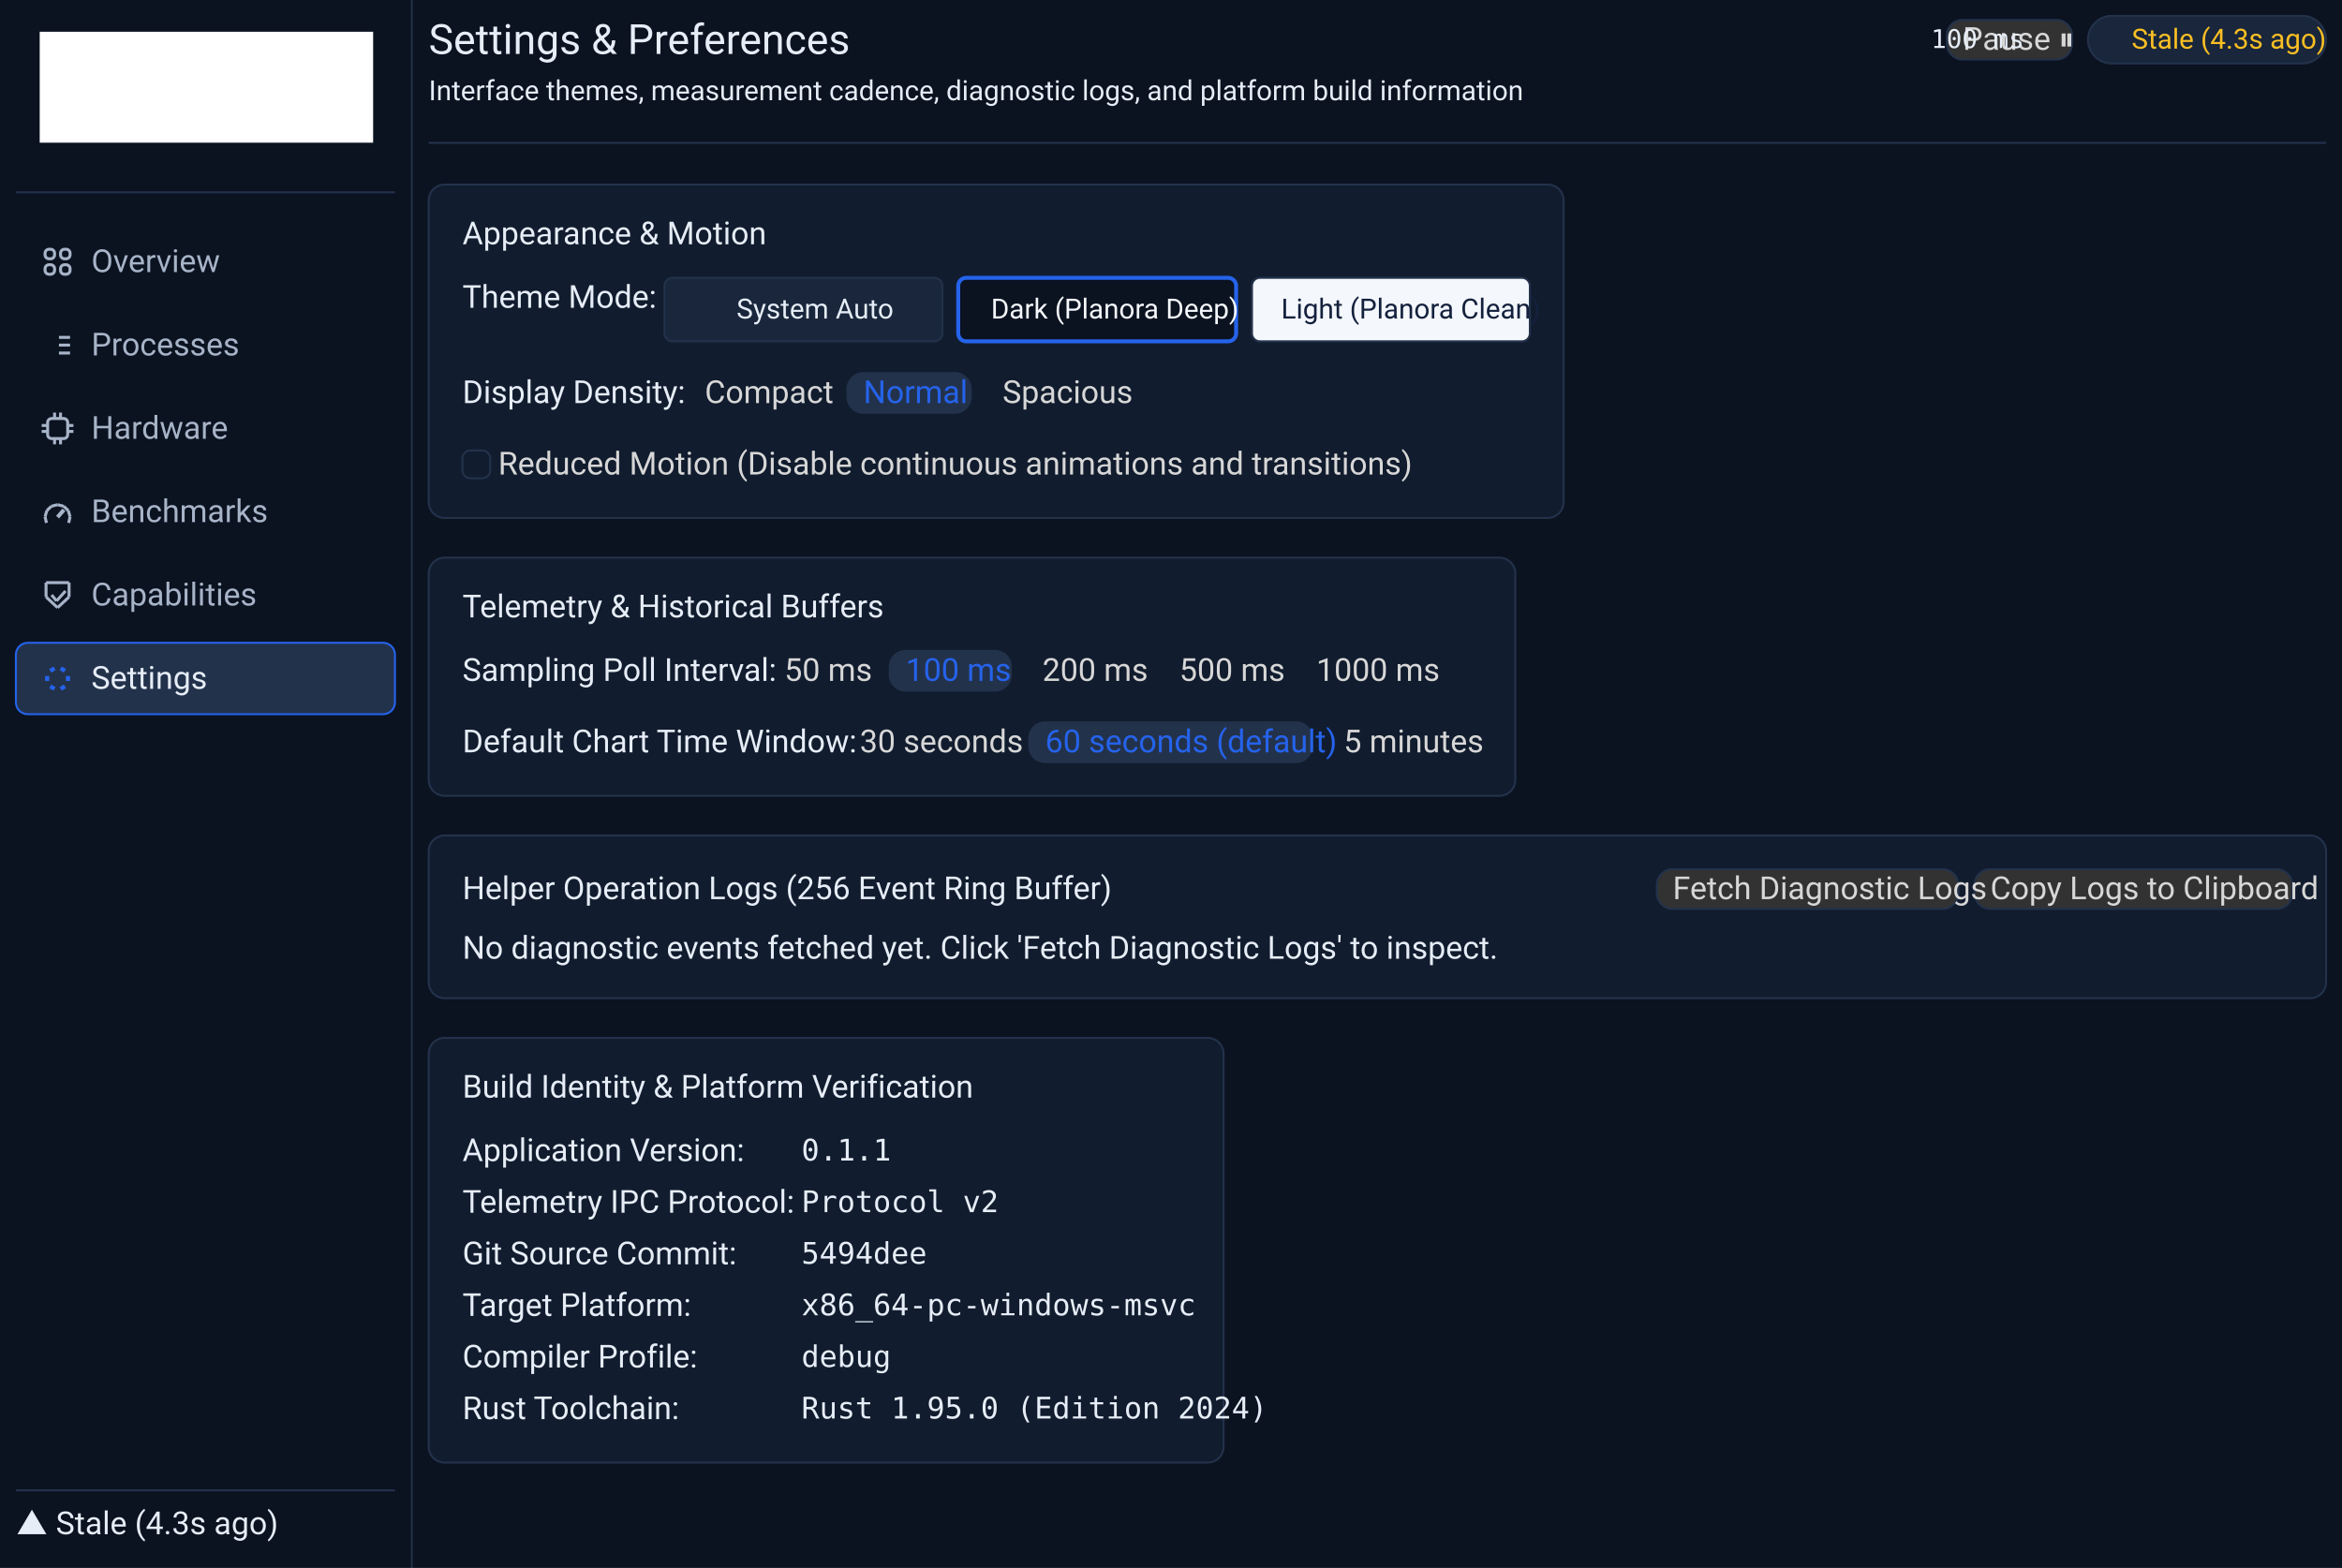
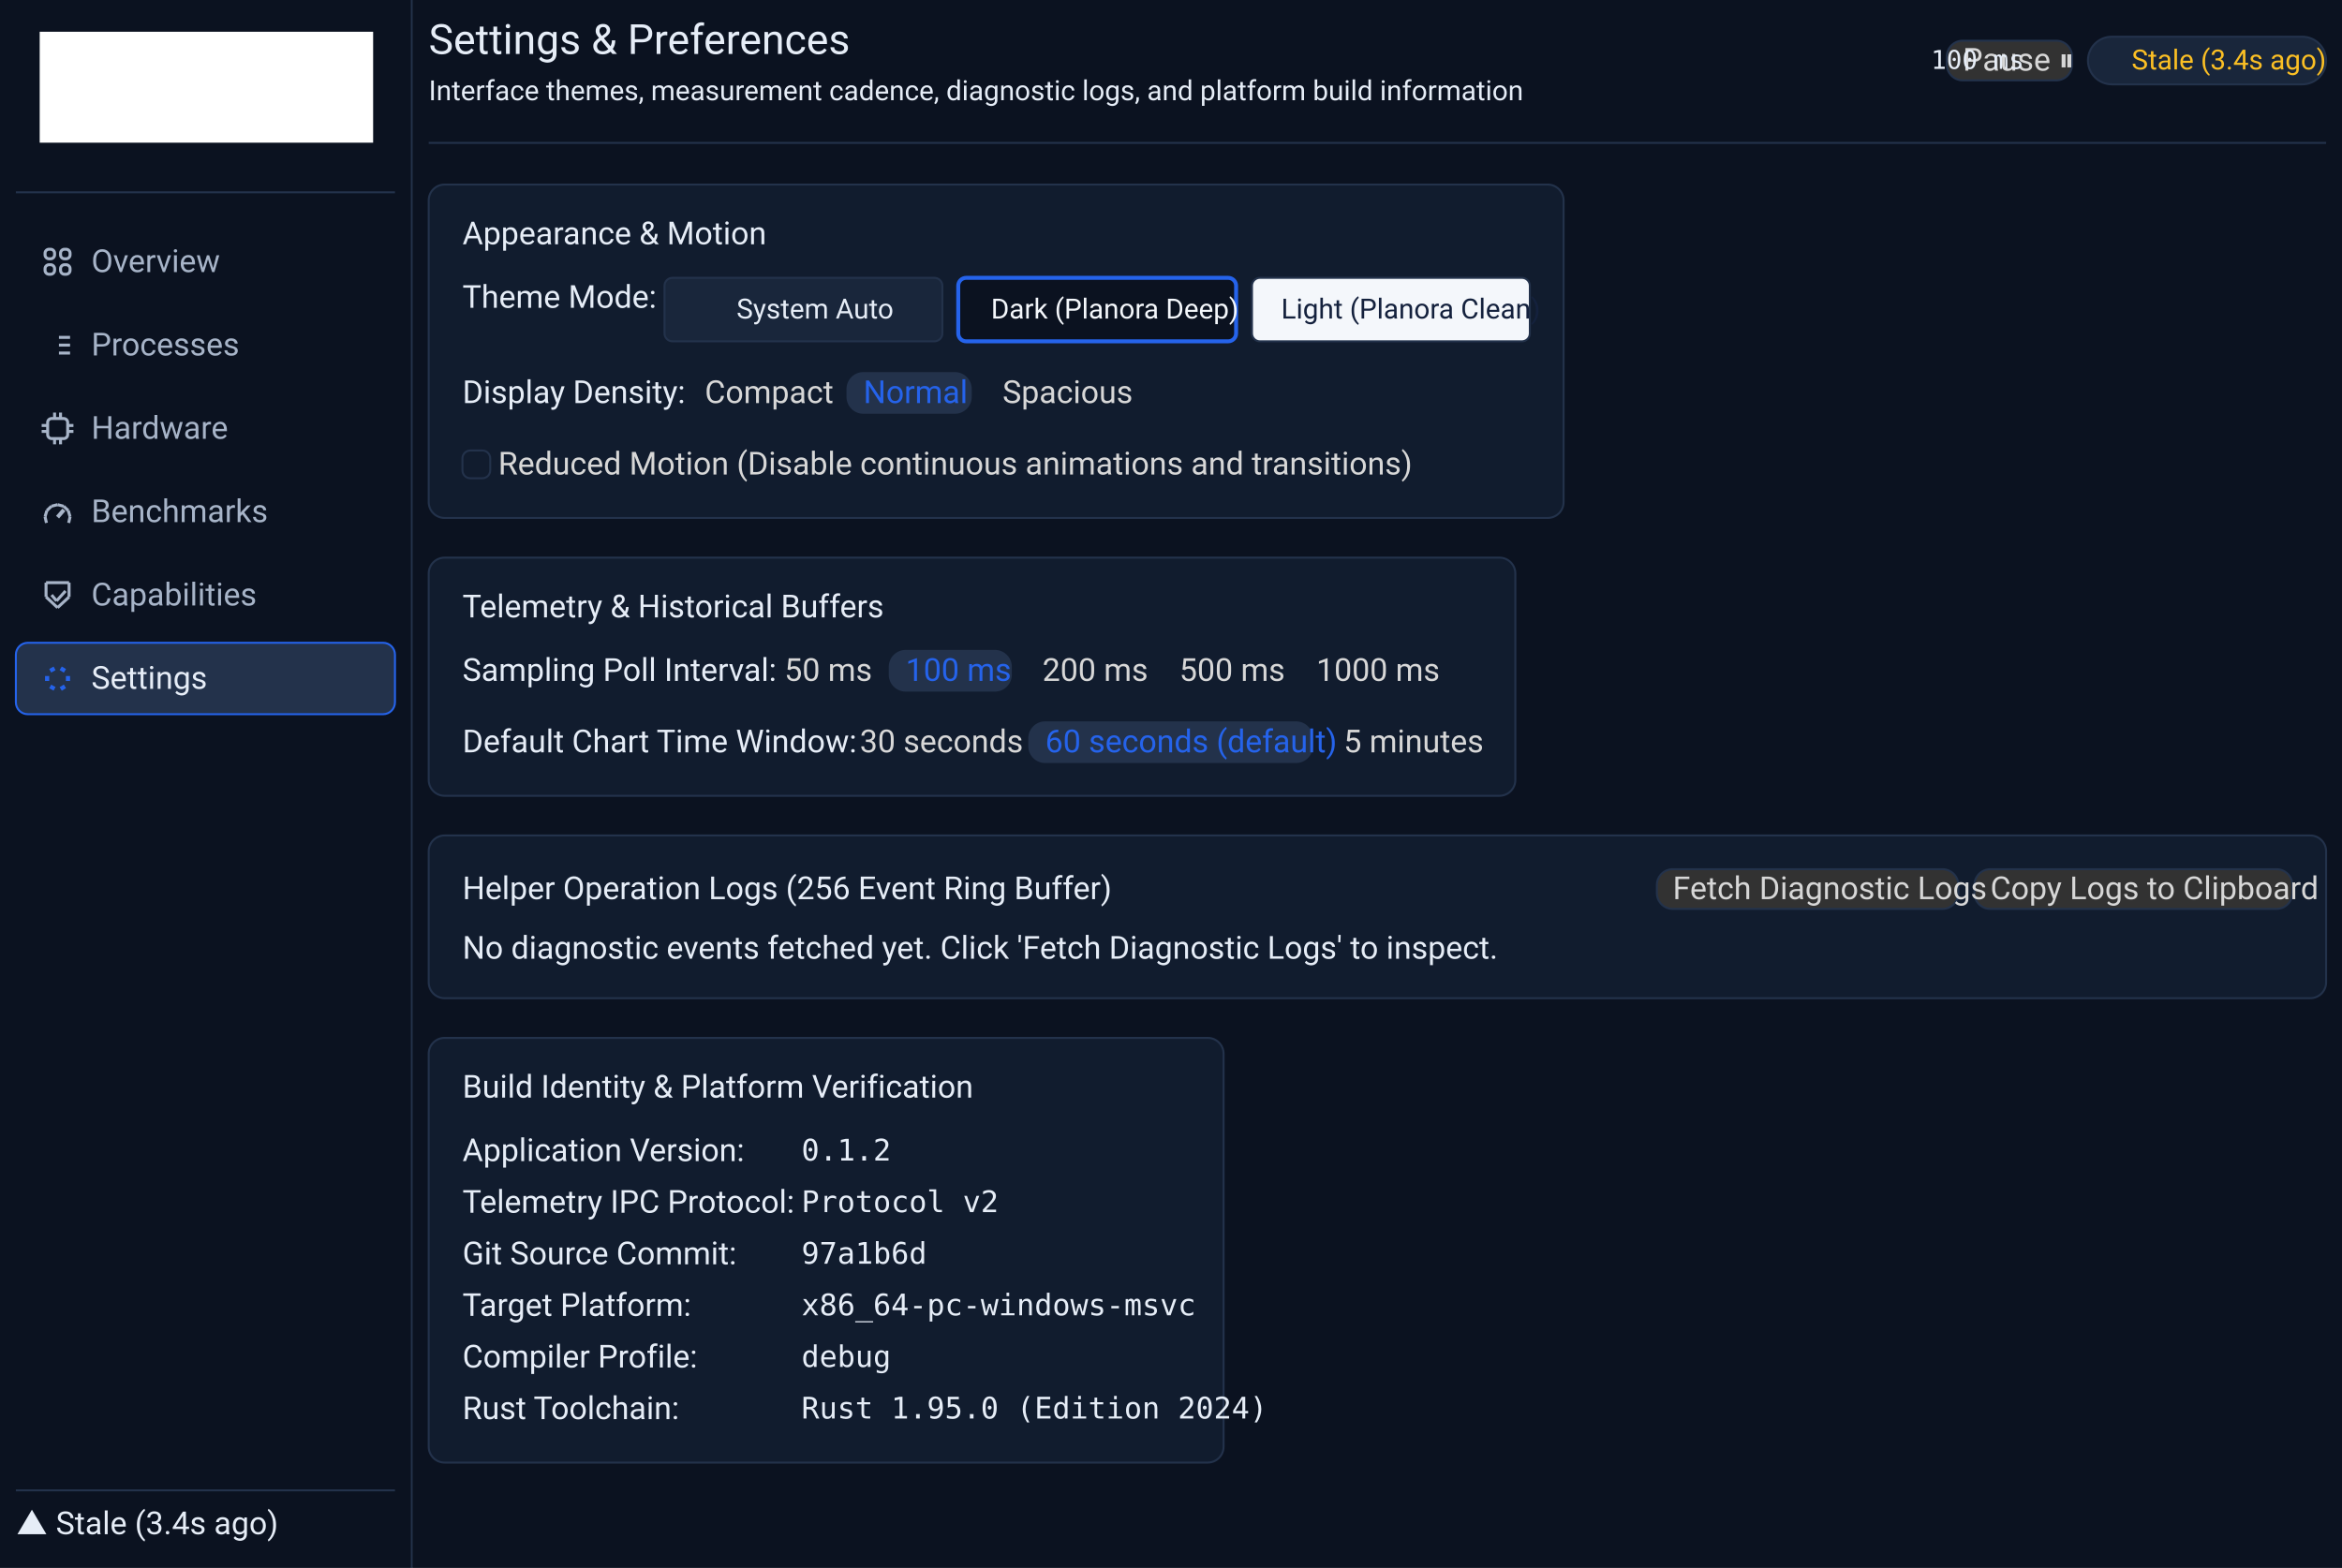
<svg xmlns="http://www.w3.org/2000/svg" width="1180" height="790" viewBox="0 0 1180 790">
  <style>
    text { font-family: -apple-system, BlinkMacSystemFont, "Segoe UI", Roboto, sans-serif; }
    .mono { font-family: "JetBrains Mono", Consolas, monospace; }
  </style>
  <rect width="100%" height="100%" fill="rgb(11, 18, 32)" />
+   <text x="1164.0" y="18.0" fill="rgba(255, 255, 255, 0.45)" font-size="10.0" font-weight="600" text-anchor="end">SIMULATED SAMPLE DATA - FIXTURE PREVIEW</text>
  <rect x="0.0" y="0.0" width="207.0" height="790.0" rx="0" fill="rgb(11, 18, 32)" stroke="rgba(0, 0, 0, 0.000)" stroke-width="0" />
  <rect x="20.0" y="16.0" width="168.0" height="55.9" rx="0" fill="rgb(255, 255, 255)" stroke="rgba(0, 0, 0, 0.000)" stroke-width="0" />
  <line x1="8.0" y1="96.9" x2="199.0" y2="96.9" stroke="rgb(35, 50, 75)" stroke-width="1.0" />
  <rect x="22.7" y="125.6" width="4.8" height="4.8" rx="2" fill="rgba(0, 0, 0, 0.000)" stroke="rgb(167, 180, 200)" stroke-width="1.5" />
  <rect x="30.5" y="125.6" width="4.8" height="4.8" rx="2" fill="rgba(0, 0, 0, 0.000)" stroke="rgb(167, 180, 200)" stroke-width="1.5" />
  <rect x="22.7" y="133.4" width="4.8" height="4.8" rx="2" fill="rgba(0, 0, 0, 0.000)" stroke="rgb(167, 180, 200)" stroke-width="1.5" />
  <rect x="30.5" y="133.4" width="4.8" height="4.8" rx="2" fill="rgba(0, 0, 0, 0.000)" stroke="rgb(167, 180, 200)" stroke-width="1.5" />
  <text x="46.0" y="137.1" fill="rgb(167, 180, 200)" font-size="16.0">Overview</text>
  <line x1="29.7" y1="170.0" x2="35.3" y2="170.0" stroke="rgb(167, 180, 200)" stroke-width="1.5" />
  <line x1="29.7" y1="173.9" x2="35.3" y2="173.9" stroke="rgb(167, 180, 200)" stroke-width="1.5" />
  <line x1="29.7" y1="177.9" x2="35.3" y2="177.9" stroke="rgb(167, 180, 200)" stroke-width="1.5" />
  <text x="46.0" y="179.1" fill="rgb(167, 180, 200)" font-size="16.0">Processes</text>
  <rect x="24.0" y="210.9" width="10.1" height="10.1" rx="2" fill="rgba(0, 0, 0, 0.000)" stroke="rgb(167, 180, 200)" stroke-width="1.5" />
  <line x1="27.5" y1="207.9" x2="27.5" y2="210.9" stroke="rgb(167, 180, 200)" stroke-width="1.5" />
  <line x1="27.5" y1="221.0" x2="27.5" y2="223.9" stroke="rgb(167, 180, 200)" stroke-width="1.5" />
  <line x1="21.0" y1="214.4" x2="24.0" y2="214.4" stroke="rgb(167, 180, 200)" stroke-width="1.5" />
  <line x1="34.0" y1="214.4" x2="37.0" y2="214.4" stroke="rgb(167, 180, 200)" stroke-width="1.5" />
  <line x1="30.5" y1="207.9" x2="30.5" y2="210.9" stroke="rgb(167, 180, 200)" stroke-width="1.5" />
  <line x1="30.5" y1="221.0" x2="30.5" y2="223.9" stroke="rgb(167, 180, 200)" stroke-width="1.5" />
  <line x1="21.0" y1="217.4" x2="24.0" y2="217.4" stroke="rgb(167, 180, 200)" stroke-width="1.5" />
  <line x1="34.0" y1="217.4" x2="37.0" y2="217.4" stroke="rgb(167, 180, 200)" stroke-width="1.5" />
  <text x="46.0" y="221.1" fill="rgb(167, 180, 200)" font-size="16.0">Hardware</text>
  <line x1="23.4" y1="263.5" x2="22.7" y2="260.4" stroke="rgb(167, 180, 200)" stroke-width="1.5" />
  <line x1="22.7" y1="260.4" x2="23.6" y2="257.3" stroke="rgb(167, 180, 200)" stroke-width="1.5" />
  <line x1="23.6" y1="257.3" x2="25.9" y2="255.1" stroke="rgb(167, 180, 200)" stroke-width="1.5" />
  <line x1="25.9" y1="255.1" x2="29.0" y2="254.3" stroke="rgb(167, 180, 200)" stroke-width="1.5" />
  <line x1="29.0" y1="254.3" x2="32.1" y2="255.1" stroke="rgb(167, 180, 200)" stroke-width="1.5" />
  <line x1="32.1" y1="255.1" x2="34.4" y2="257.3" stroke="rgb(167, 180, 200)" stroke-width="1.5" />
  <line x1="34.4" y1="257.3" x2="35.3" y2="260.4" stroke="rgb(167, 180, 200)" stroke-width="1.5" />
  <line x1="35.3" y1="260.4" x2="34.6" y2="263.5" stroke="rgb(167, 180, 200)" stroke-width="1.5" />
  <line x1="29.0" y1="260.6" x2="32.2" y2="256.9" stroke="rgb(167, 180, 200)" stroke-width="2.0" />
  <text x="46.0" y="263.1" fill="rgb(167, 180, 200)" font-size="16.0">Benchmarks</text>
  <line x1="23.2" y1="293.6" x2="34.8" y2="293.6" stroke="rgb(167, 180, 200)" stroke-width="1.5" />
  <line x1="34.8" y1="293.6" x2="34.8" y2="300.8" stroke="rgb(167, 180, 200)" stroke-width="1.5" />
  <line x1="34.8" y1="300.8" x2="29.0" y2="306.2" stroke="rgb(167, 180, 200)" stroke-width="1.5" />
  <line x1="29.0" y1="306.2" x2="23.2" y2="300.8" stroke="rgb(167, 180, 200)" stroke-width="1.5" />
  <line x1="23.2" y1="300.8" x2="23.2" y2="293.6" stroke="rgb(167, 180, 200)" stroke-width="1.5" />
  <line x1="26.0" y1="299.8" x2="28.5" y2="302.8" stroke="rgb(167, 180, 200)" stroke-width="1.5" />
  <line x1="28.5" y1="302.8" x2="33.0" y2="297.8" stroke="rgb(167, 180, 200)" stroke-width="1.5" />
  <text x="46.0" y="305.1" fill="rgb(167, 180, 200)" font-size="16.0">Capabilities</text>
  <rect x="8.0" y="323.9" width="191.0" height="36.0" rx="6" fill="rgb(35, 50, 75)" stroke="rgba(0, 0, 0, 0.000)" stroke-width="0" />
  <rect x="8.0" y="323.9" width="191.0" height="36.0" rx="6" fill="rgba(0, 0, 0, 0.000)" stroke="rgb(37, 99, 235)" stroke-width="1" />
  <line x1="33.2" y1="341.9" x2="35.3" y2="341.9" stroke="rgb(37, 99, 235)" stroke-width="2.5" />
  <line x1="31.1" y1="345.6" x2="32.2" y2="347.4" stroke="rgb(37, 99, 235)" stroke-width="2.5" />
  <line x1="26.9" y1="345.6" x2="25.9" y2="347.4" stroke="rgb(37, 99, 235)" stroke-width="2.5" />
  <line x1="24.8" y1="341.9" x2="22.7" y2="341.9" stroke="rgb(37, 99, 235)" stroke-width="2.5" />
  <line x1="26.9" y1="338.3" x2="25.9" y2="336.5" stroke="rgb(37, 99, 235)" stroke-width="2.5" />
  <line x1="31.1" y1="338.3" x2="32.2" y2="336.5" stroke="rgb(37, 99, 235)" stroke-width="2.5" />
  <text x="46.0" y="347.1" fill="rgb(230, 237, 247)" font-size="16.0">Settings</text>
-   <text x="8.0" y="773.1" fill="rgb(230, 237, 247)" font-size="16.0">▲ Stale (4.3s ago)</text>
+   <text x="8.0" y="773.1" fill="rgb(230, 237, 247)" font-size="16.0">▲ Stale (3.4s ago)</text>
  <line x1="8.0" y1="751.0" x2="199.0" y2="751.0" stroke="rgb(35, 50, 75)" stroke-width="1.0" />
  <line x1="207.5" y1="0.0" x2="207.5" y2="790.0" stroke="rgb(35, 50, 75)" stroke-width="1.0" />
  <rect x="208.0" y="0.0" width="972.0" height="790.0" rx="0" fill="rgb(11, 18, 32)" stroke="rgba(0, 0, 0, 0.000)" stroke-width="0" />
-   <rect x="1052.0" y="8.0" width="120.0" height="24.0" rx="12" fill="rgb(25, 38, 59)" stroke="rgba(0, 0, 0, 0.000)" stroke-width="0" />
-   <rect x="1052.0" y="8.0" width="120.0" height="24.0" rx="12" fill="rgba(0, 0, 0, 0.000)" stroke="rgb(35, 50, 75)" stroke-width="1" />
-   <text x="1074.0" y="24.5" fill="rgb(251, 191, 36)" font-size="14.0">Stale (4.3s ago)</text>
-   <rect x="980.9" y="10.0" width="63.1" height="20.0" rx="8" fill="rgb(50, 50, 50)" stroke="rgb(35, 50, 75)" stroke-width="1" />
-   <text x="988.9" y="25.1" fill="rgb(215, 215, 215)" font-size="16.0">Pause ⏸</text>
-   <text x="972.9" y="24.2" fill="rgb(230, 237, 247)" font-size="13.0" class="mono">100 ms</text>
  <text x="216.0" y="27.2" fill="rgb(230, 237, 247)" font-size="21.0">Settings &amp; Preferences</text>
  <text x="216.0" y="50.5" fill="rgb(230, 237, 247)" font-size="14.0">Interface themes, measurement cadence, diagnostic logs, and platform build information</text>
+   <rect x="1052.0" y="18.5" width="120.0" height="24.0" rx="12" fill="rgb(25, 38, 59)" stroke="rgba(0, 0, 0, 0.000)" stroke-width="0" />
+   <rect x="1052.0" y="18.5" width="120.0" height="24.0" rx="12" fill="rgba(0, 0, 0, 0.000)" stroke="rgb(35, 50, 75)" stroke-width="1" />
+   <text x="1074.0" y="35.0" fill="rgb(251, 191, 36)" font-size="14.0">Stale (3.4s ago)</text>
+   <rect x="980.9" y="20.5" width="63.1" height="20.0" rx="8" fill="rgb(50, 50, 50)" stroke="rgb(35, 50, 75)" stroke-width="1" />
+   <text x="988.9" y="35.6" fill="rgb(215, 215, 215)" font-size="16.0">Pause ⏸</text>
+   <text x="972.9" y="34.7" fill="rgb(230, 237, 247)" font-size="13.0" class="mono">100 ms</text>
  <line x1="216.0" y1="72.0" x2="1172.0" y2="72.0" stroke="rgb(35, 50, 75)" stroke-width="1.0" />
  <rect x="216.0" y="93.0" width="956.0" height="670.0" rx="0" fill="rgba(0, 0, 0, 0.000)" stroke="rgba(0, 0, 0, 0.000)" stroke-width="0" />
  <rect x="216.0" y="93.0" width="571.8" height="168.0" rx="8" fill="rgb(17, 28, 46)" stroke="rgb(35, 50, 75)" stroke-width="1" />
  <text x="233.0" y="123.1" fill="rgb(230, 237, 247)" font-size="16.0">Appearance &amp; Motion</text>
  <text x="233.0" y="155.1" fill="rgb(230, 237, 247)" font-size="16.0">Theme Mode:</text>
  <rect x="334.8" y="140.0" width="140.0" height="32.0" rx="4" fill="rgb(25, 38, 59)" stroke="rgba(0, 0, 0, 0.000)" stroke-width="0" />
  <rect x="334.8" y="140.0" width="140.0" height="32.0" rx="4" fill="rgba(0, 0, 0, 0.000)" stroke="rgb(35, 50, 75)" stroke-width="1" />
  <text x="371.1" y="160.5" fill="rgb(230, 237, 247)" font-size="14.0">System Auto</text>
  <rect x="482.8" y="140.0" width="140.0" height="32.0" rx="4" fill="rgb(11, 18, 32)" stroke="rgba(0, 0, 0, 0.000)" stroke-width="0" />
  <rect x="482.8" y="140.0" width="140.0" height="32.0" rx="4" fill="rgba(0, 0, 0, 0.000)" stroke="rgb(37, 99, 235)" stroke-width="2" />
  <text x="499.3" y="160.5" fill="rgb(244, 247, 251)" font-size="14.0">Dark (Planora Deep)</text>
  <rect x="630.8" y="140.0" width="140.0" height="32.0" rx="4" fill="rgb(244, 247, 251)" stroke="rgba(0, 0, 0, 0.000)" stroke-width="0" />
  <rect x="630.8" y="140.0" width="140.0" height="32.0" rx="4" fill="rgba(0, 0, 0, 0.000)" stroke="rgb(35, 50, 75)" stroke-width="1" />
  <text x="645.5" y="160.5" fill="rgb(20, 33, 61)" font-size="14.0">Light (Planora Clean)</text>
  <text x="233.0" y="203.1" fill="rgb(230, 237, 247)" font-size="16.0">Display Density:</text>
  <rect x="347.1" y="188.0" width="71.9" height="20.0" rx="8" fill="rgba(0, 0, 0, 0.000)" stroke="rgba(0, 0, 0, 0.000)" stroke-width="1" />
  <text x="355.1" y="203.1" fill="rgb(215, 215, 215)" font-size="16.0">Compact</text>
  <rect x="427.0" y="188.0" width="62.1" height="20.0" rx="8" fill="rgb(35, 50, 75)" stroke="rgb(35, 50, 75)" stroke-width="1" />
  <text x="435.0" y="203.1" fill="rgb(37, 99, 235)" font-size="16.0">Normal</text>
  <rect x="497.1" y="188.0" width="70.4" height="20.0" rx="8" fill="rgba(0, 0, 0, 0.000)" stroke="rgba(0, 0, 0, 0.000)" stroke-width="1" />
  <text x="505.1" y="203.1" fill="rgb(215, 215, 215)" font-size="16.0">Spacious</text>
  <rect x="233.0" y="224.0" width="418.1" height="20.0" rx="0" fill="rgba(0, 0, 0, 0.000)" stroke="rgba(0, 0, 0, 0.000)" stroke-width="0" />
  <text x="251.0" y="239.1" fill="rgb(215, 215, 215)" font-size="16.0">Reduced Motion (Disable continuous animations and transitions)</text>
  <rect x="233.0" y="227.0" width="14.0" height="14.0" rx="4" fill="rgb(17, 28, 46)" stroke="rgb(35, 50, 75)" stroke-width="1" />
  <rect x="216.0" y="281.0" width="547.5" height="120.0" rx="8" fill="rgb(17, 28, 46)" stroke="rgb(35, 50, 75)" stroke-width="1" />
  <text x="233.0" y="311.1" fill="rgb(230, 237, 247)" font-size="16.0">Telemetry &amp; Historical Buffers</text>
  <text x="233.0" y="343.1" fill="rgb(230, 237, 247)" font-size="16.0">Sampling Poll Interval:</text>
  <rect x="387.2" y="328.0" width="53.1" height="20.0" rx="8" fill="rgba(0, 0, 0, 0.000)" stroke="rgba(0, 0, 0, 0.000)" stroke-width="1" />
  <text x="395.2" y="343.1" fill="rgb(215, 215, 215)" font-size="16.0">50 ms</text>
  <rect x="448.3" y="328.0" width="61.0" height="20.0" rx="8" fill="rgb(35, 50, 75)" stroke="rgb(35, 50, 75)" stroke-width="1" />
  <text x="456.3" y="343.1" fill="rgb(37, 99, 235)" font-size="16.0">100 ms</text>
  <rect x="517.2" y="328.0" width="61.0" height="20.0" rx="8" fill="rgba(0, 0, 0, 0.000)" stroke="rgba(0, 0, 0, 0.000)" stroke-width="1" />
  <text x="525.2" y="343.1" fill="rgb(215, 215, 215)" font-size="16.0">200 ms</text>
  <rect x="586.2" y="328.0" width="61.0" height="20.0" rx="8" fill="rgba(0, 0, 0, 0.000)" stroke="rgba(0, 0, 0, 0.000)" stroke-width="1" />
  <text x="594.2" y="343.1" fill="rgb(215, 215, 215)" font-size="16.0">500 ms</text>
  <rect x="655.2" y="328.0" width="68.8" height="20.0" rx="8" fill="rgba(0, 0, 0, 0.000)" stroke="rgba(0, 0, 0, 0.000)" stroke-width="1" />
  <text x="663.2" y="343.1" fill="rgb(215, 215, 215)" font-size="16.0">1000 ms</text>
  <text x="233.0" y="379.1" fill="rgb(230, 237, 247)" font-size="16.0">Default Chart Time Window:</text>
  <rect x="425.2" y="364.0" width="85.3" height="20.0" rx="8" fill="rgba(0, 0, 0, 0.000)" stroke="rgba(0, 0, 0, 0.000)" stroke-width="1" />
  <text x="433.2" y="379.1" fill="rgb(215, 215, 215)" font-size="16.0">30 seconds</text>
  <rect x="518.6" y="364.0" width="142.4" height="20.0" rx="8" fill="rgb(35, 50, 75)" stroke="rgb(35, 50, 75)" stroke-width="1" />
  <text x="526.6" y="379.1" fill="rgb(37, 99, 235)" font-size="16.0">60 seconds (default)</text>
  <rect x="669.0" y="364.0" width="77.5" height="20.0" rx="8" fill="rgba(0, 0, 0, 0.000)" stroke="rgba(0, 0, 0, 0.000)" stroke-width="1" />
  <text x="677.0" y="379.1" fill="rgb(215, 215, 215)" font-size="16.0">5 minutes</text>
  <rect x="216.0" y="421.0" width="956.0" height="82.0" rx="8" fill="rgb(17, 28, 46)" stroke="rgb(35, 50, 75)" stroke-width="1" />
  <text x="233.0" y="453.1" fill="rgb(230, 237, 247)" font-size="16.0">Helper Operation Logs (256 Event Ring Buffer)</text>
  <rect x="994.8" y="438.0" width="160.2" height="20.0" rx="8" fill="rgb(50, 50, 50)" stroke="rgb(35, 50, 75)" stroke-width="1" />
  <text x="1002.8" y="453.1" fill="rgb(215, 215, 215)" font-size="16.0">Copy Logs to Clipboard</text>
  <rect x="834.8" y="438.0" width="151.9" height="20.0" rx="8" fill="rgb(50, 50, 50)" stroke="rgb(35, 50, 75)" stroke-width="1" />
  <text x="842.8" y="453.1" fill="rgb(215, 215, 215)" font-size="16.0">Fetch Diagnostic Logs</text>
  <rect x="233.0" y="470.0" width="454.2" height="16.0" rx="0" fill="rgba(0, 0, 0, 0.000)" stroke="rgba(0, 0, 0, 0.000)" stroke-width="0" />
  <text x="233.0" y="483.1" fill="rgb(230, 237, 247)" font-size="16.0">No diagnostic events fetched yet. Click 'Fetch Diagnostic Logs' to inspect.</text>
  <rect x="216.0" y="523.0" width="400.5" height="214.0" rx="8" fill="rgb(17, 28, 46)" stroke="rgb(35, 50, 75)" stroke-width="1" />
  <text x="233.0" y="553.1" fill="rgb(230, 237, 247)" font-size="16.0">Build Identity &amp; Platform Verification</text>
  <text x="233.0" y="585.1" fill="rgb(230, 237, 247)" font-size="16.0">Application Version:</text>
-   <text x="403.8" y="584.8" fill="rgb(230, 237, 247)" font-size="15.0" class="mono">0.1.1</text>
+   <text x="403.8" y="584.8" fill="rgb(230, 237, 247)" font-size="15.0" class="mono">0.1.2</text>
  <rect x="231.0" y="593.0" width="370.5" height="26.0" rx="2" fill="rgba(5, 5, 5, 0.000)" stroke="rgba(0, 0, 0, 0.000)" stroke-width="0" />
  <text x="233.0" y="611.1" fill="rgb(230, 237, 247)" font-size="16.0">Telemetry IPC Protocol:</text>
  <text x="403.8" y="610.8" fill="rgb(230, 237, 247)" font-size="15.0" class="mono">Protocol v2</text>
  <text x="233.0" y="637.1" fill="rgb(230, 237, 247)" font-size="16.0">Git Source Commit:</text>
-   <text x="403.8" y="636.8" fill="rgb(230, 237, 247)" font-size="15.0" class="mono">5494dee</text>
+   <text x="403.8" y="636.8" fill="rgb(230, 237, 247)" font-size="15.0" class="mono">97a1b6d</text>
  <rect x="231.0" y="645.0" width="370.5" height="26.0" rx="2" fill="rgba(5, 5, 5, 0.000)" stroke="rgba(0, 0, 0, 0.000)" stroke-width="0" />
  <text x="233.0" y="663.1" fill="rgb(230, 237, 247)" font-size="16.0">Target Platform:</text>
  <text x="403.8" y="662.8" fill="rgb(230, 237, 247)" font-size="15.0" class="mono">x86_64-pc-windows-msvc</text>
  <text x="233.0" y="689.1" fill="rgb(230, 237, 247)" font-size="16.0">Compiler Profile:</text>
  <text x="403.8" y="688.8" fill="rgb(230, 237, 247)" font-size="15.0" class="mono">debug</text>
  <rect x="231.0" y="697.0" width="370.5" height="26.0" rx="2" fill="rgba(5, 5, 5, 0.000)" stroke="rgba(0, 0, 0, 0.000)" stroke-width="0" />
  <text x="233.0" y="715.1" fill="rgb(230, 237, 247)" font-size="16.0">Rust Toolchain:</text>
  <text x="403.8" y="714.8" fill="rgb(230, 237, 247)" font-size="15.0" class="mono">Rust 1.95.0 (Edition 2024)</text>
</svg>
